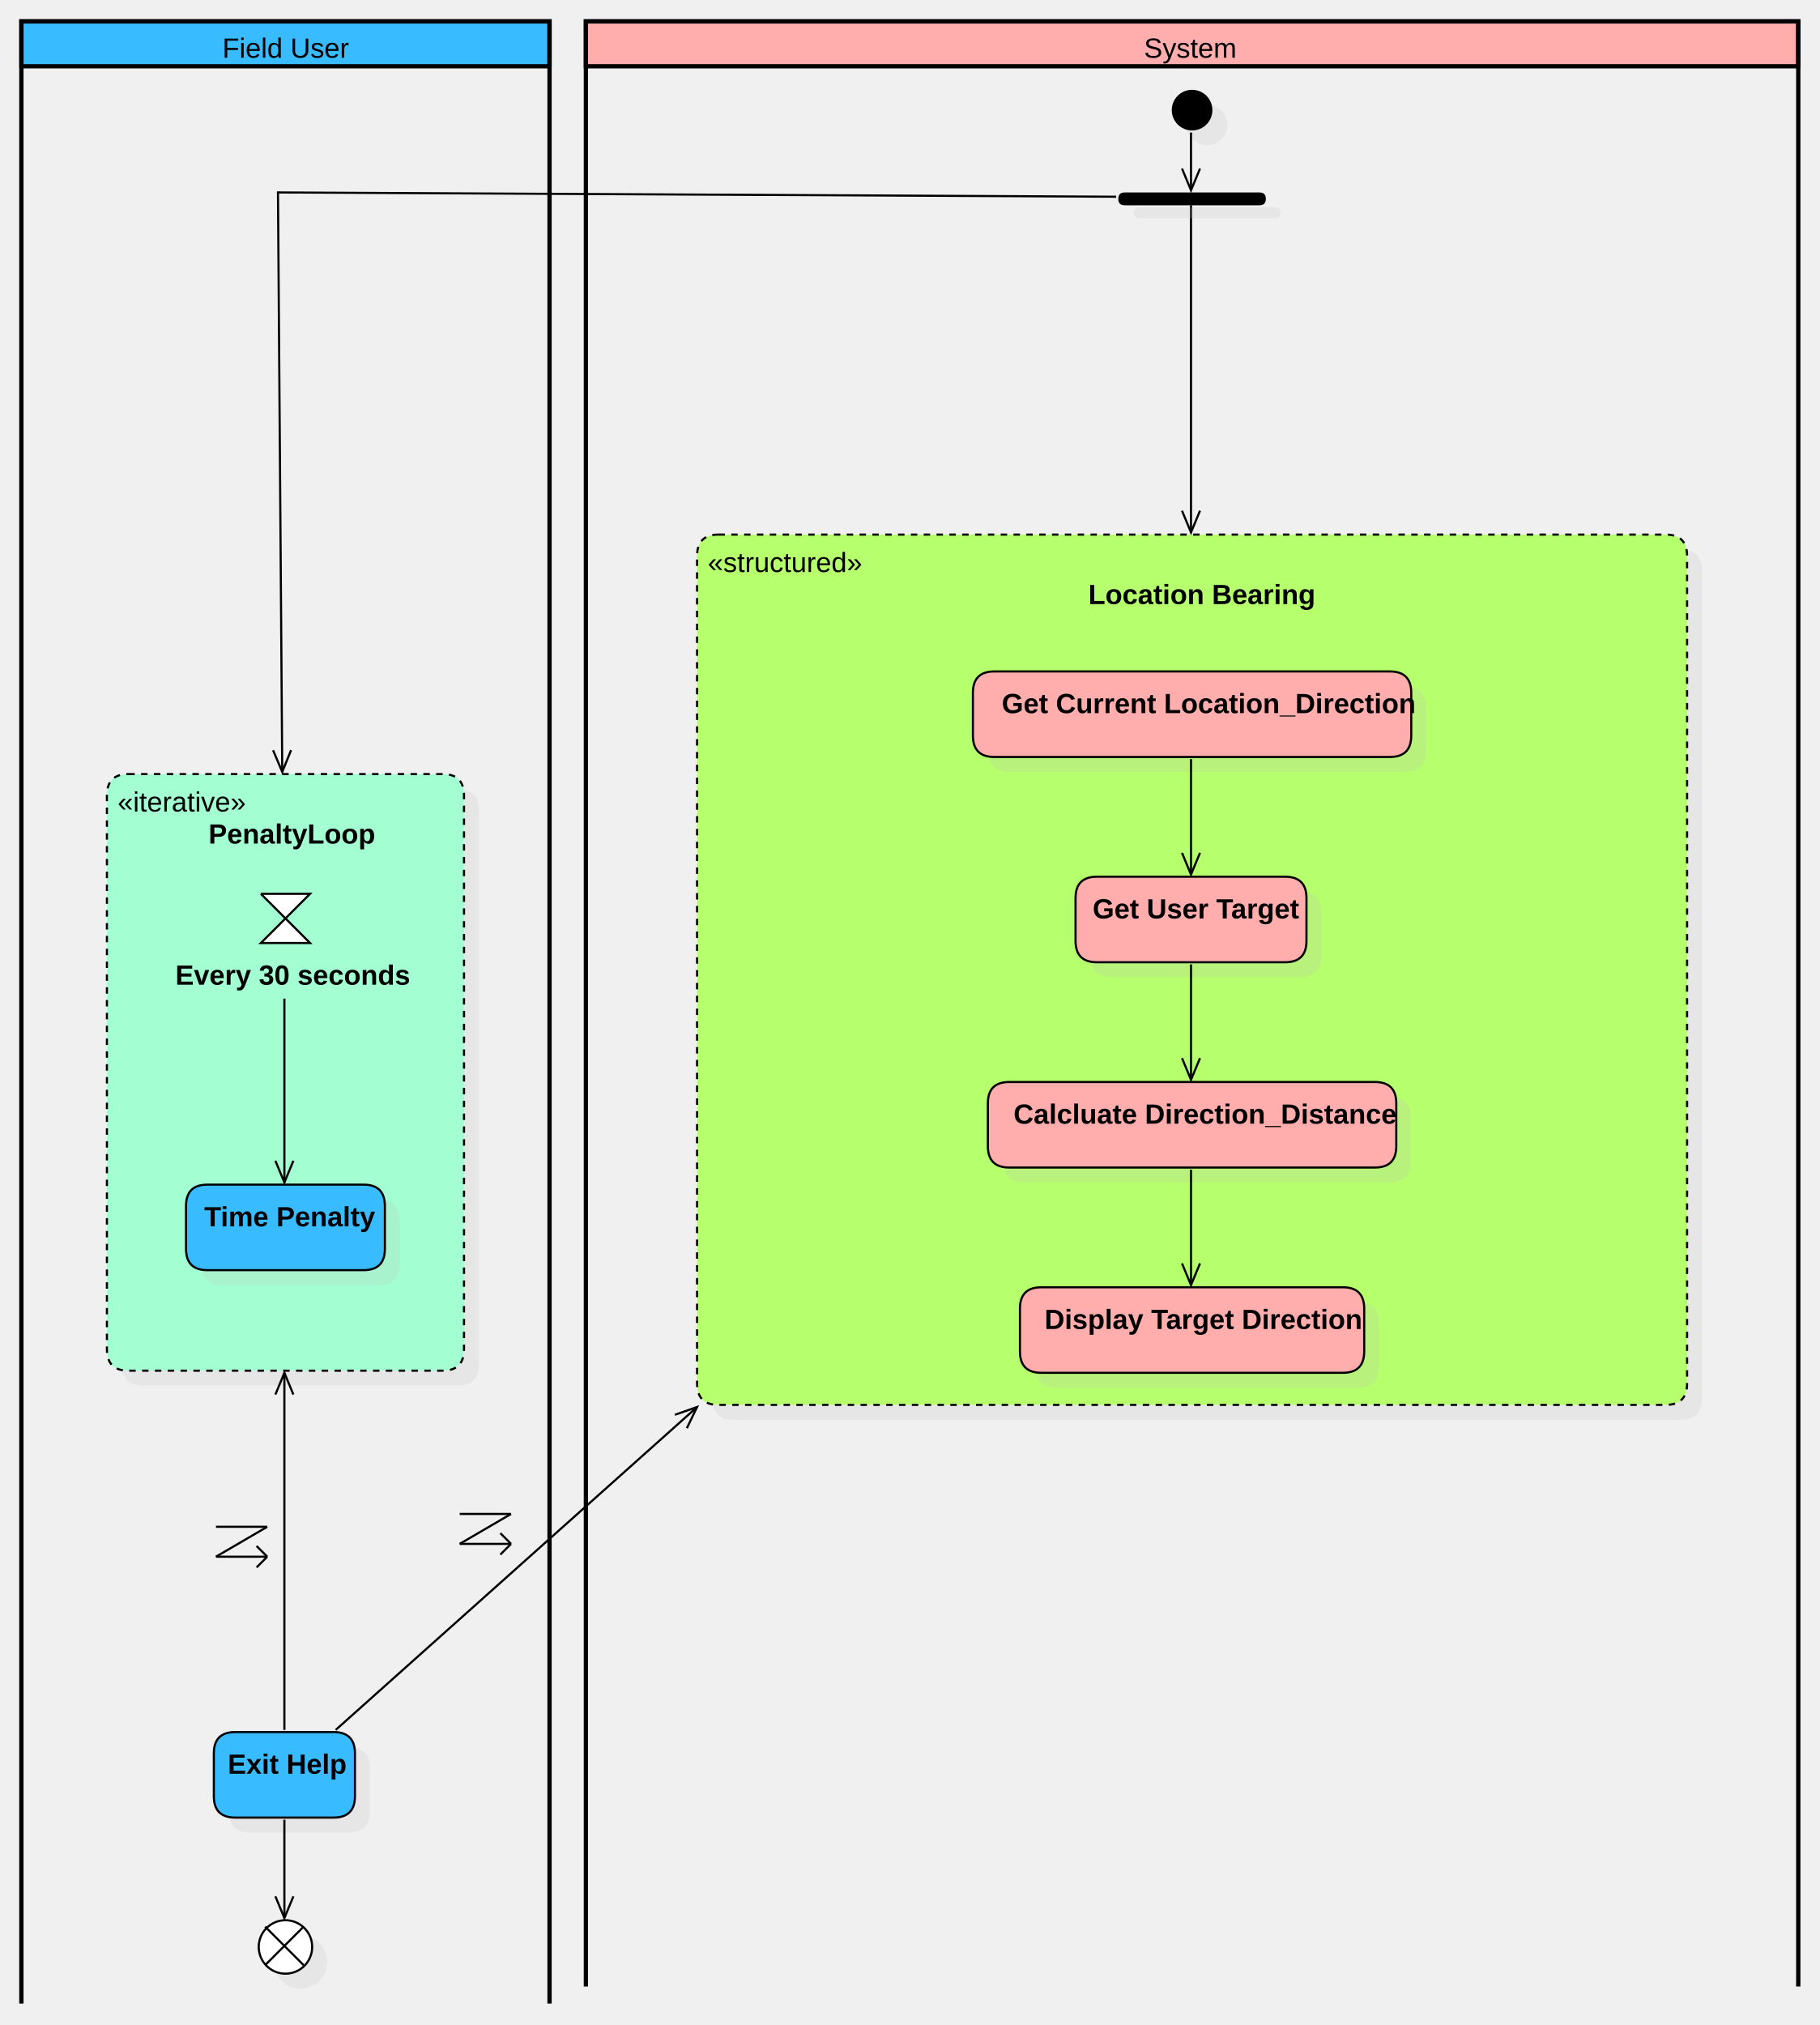
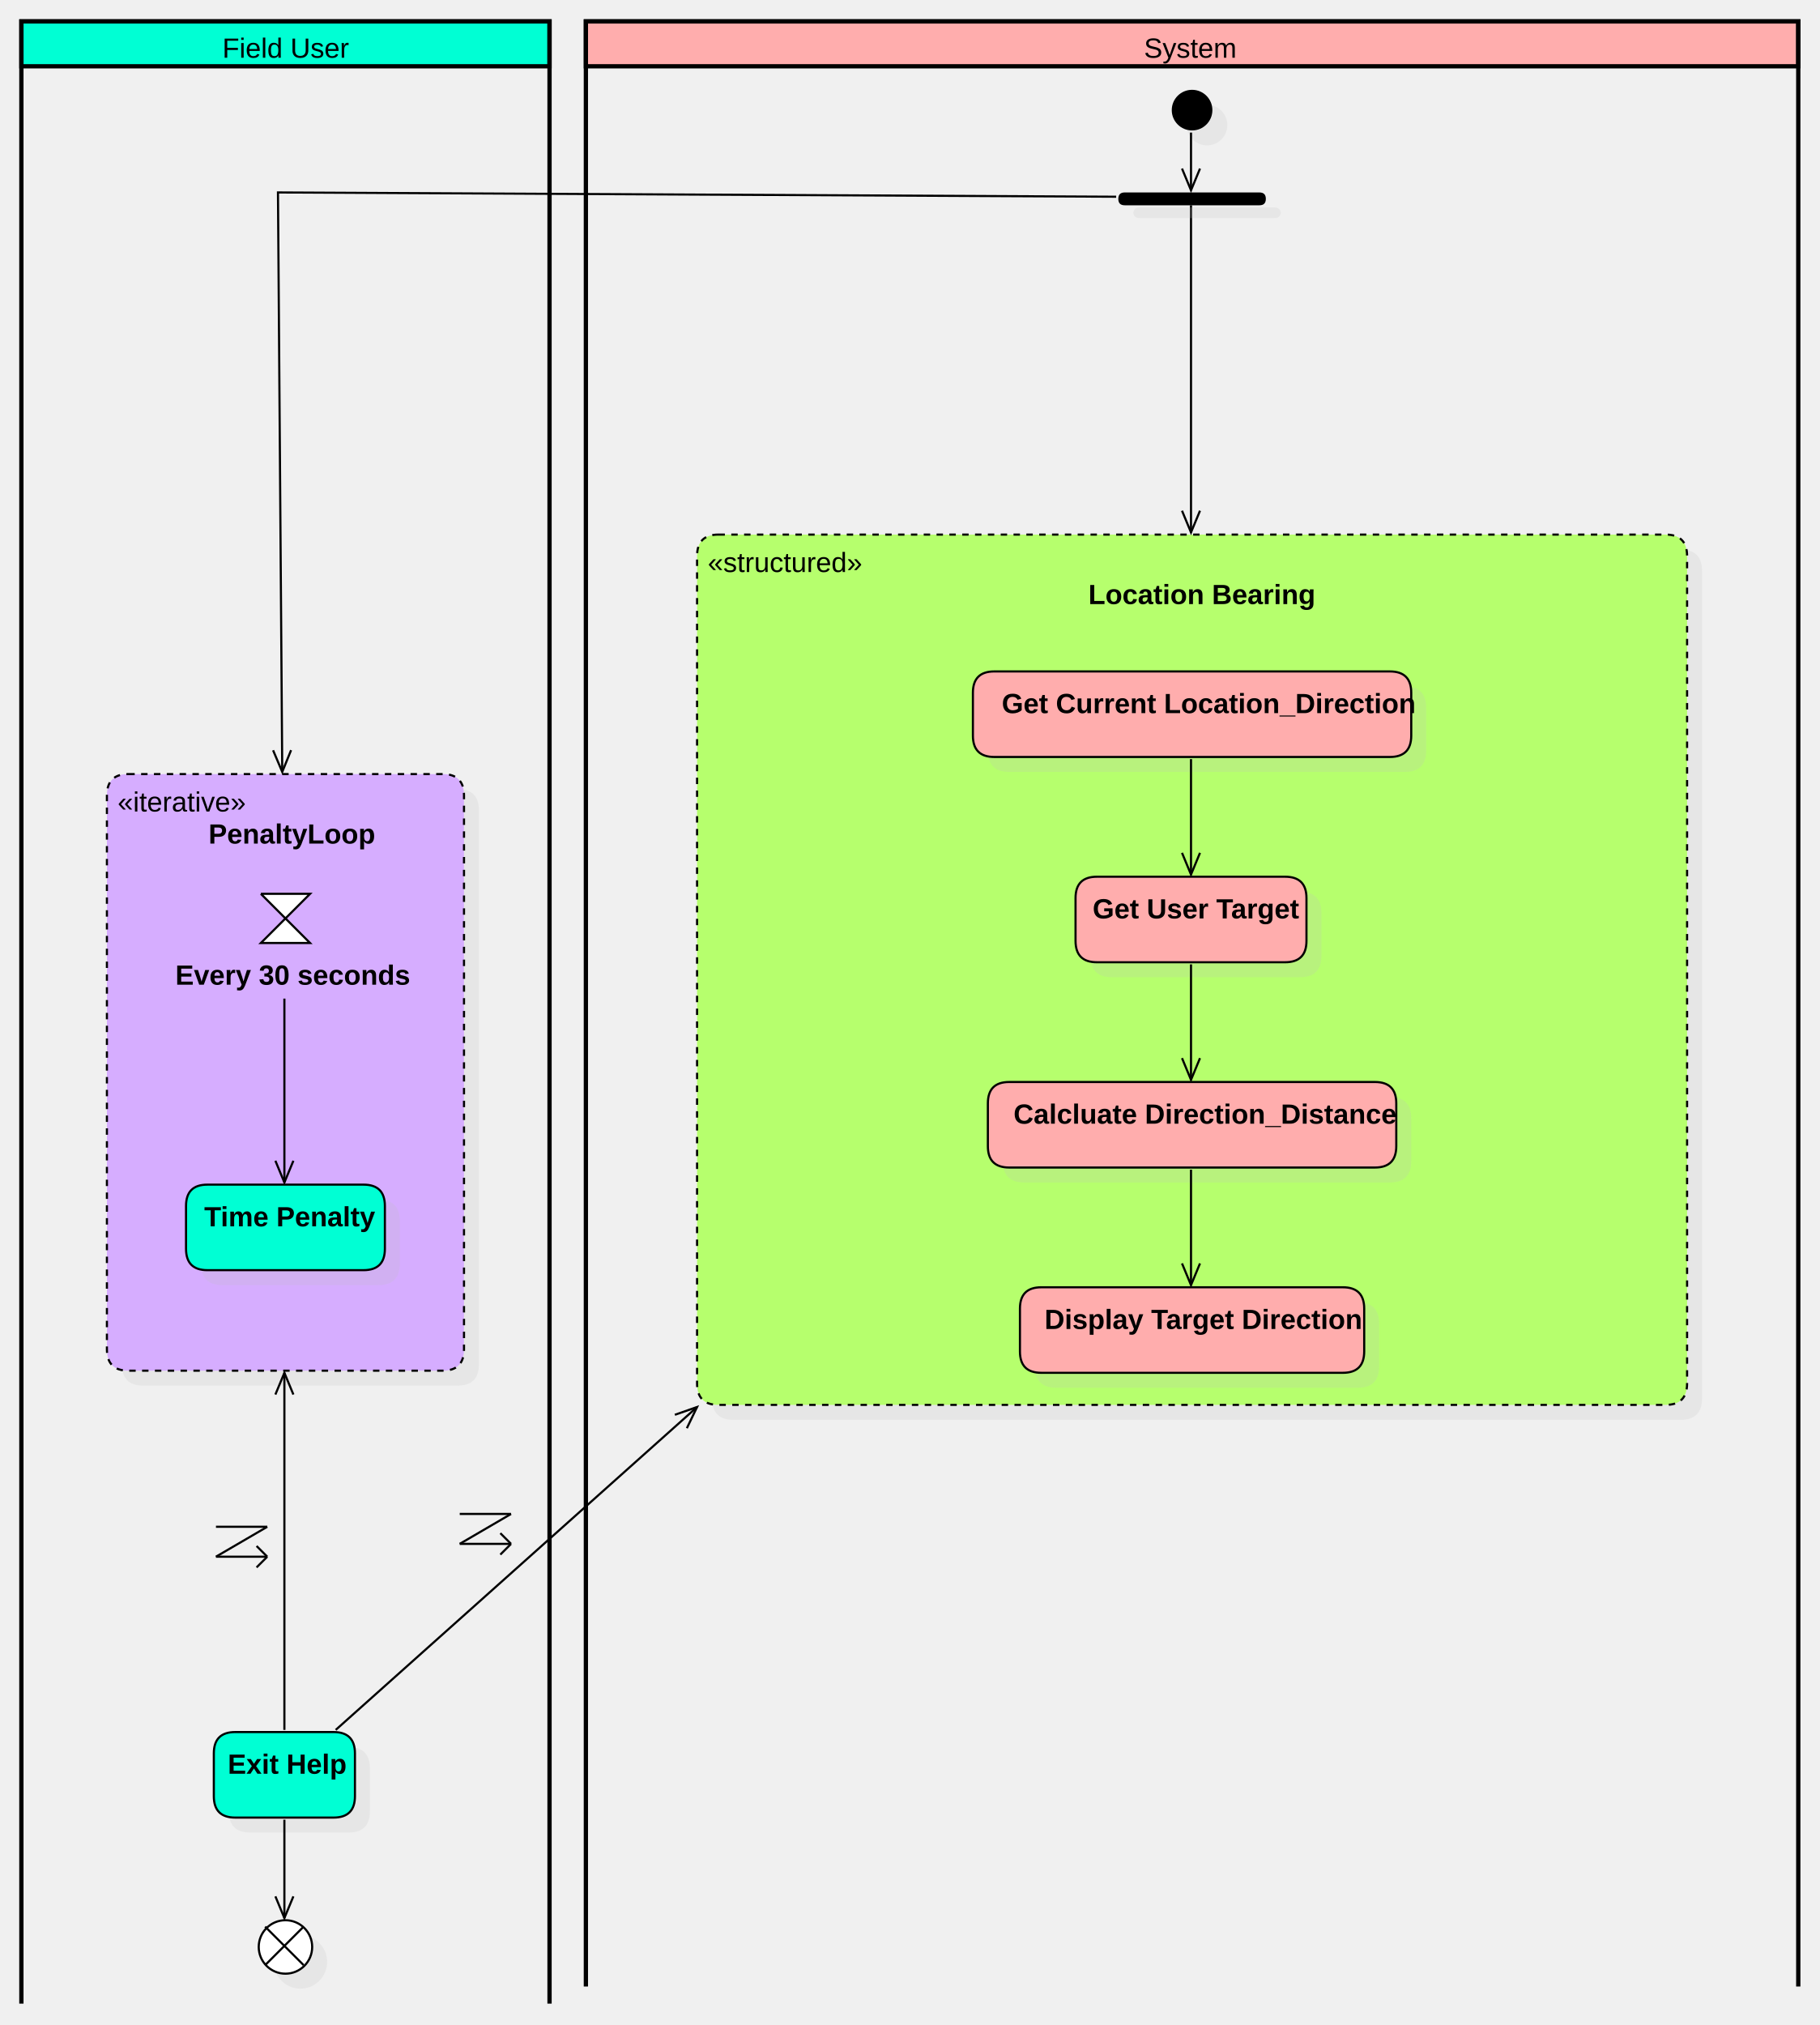
<svg xmlns="http://www.w3.org/2000/svg" version="1.1" width="851" height="947">
  <defs />
  <g>
    <g transform="translate(-86,-6) scale(1,1)">
-       <rect fill="#38bcff" stroke="none" x="96" y="16" width="247" height="21" />
+       <rect fill="#00ffd4" stroke="none" x="96" y="16" width="247" height="21" />
    </g>
    <g transform="translate(-86,-6) scale(1,1)">
      <path fill="none" stroke="#000000" d="M 96 16 L 343 16 L 343 37 L 96 37 L 96 16 Z Z" stroke-miterlimit="10" stroke-width="2" />
    </g>
    <g transform="translate(-86,-6) scale(1,1)">
      <path fill="none" stroke="#000000" d="M 96 943 L 96 16 L 343 16 L 343 943" stroke-miterlimit="10" stroke-width="2" />
    </g>
    <g transform="translate(-86,-6) scale(1,1)">
      <g>
        <path fill="none" stroke="none" />
        <text fill="#000000" stroke="none" font-family="Arial" font-size="13px" font-style="normal" font-weight="normal" text-decoration="none" x="190" y="33">Field User</text>
      </g>
    </g>
    <g transform="translate(-86,-6) scale(1,1)">
      <rect fill="#ffadad" stroke="none" x="360" y="16" width="567" height="21" />
    </g>
    <g transform="translate(-86,-6) scale(1,1)">
      <path fill="none" stroke="#000000" d="M 360 16 L 927 16 L 927 37 L 360 37 L 360 16 Z Z" stroke-miterlimit="10" stroke-width="2" />
    </g>
    <g transform="translate(-86,-6) scale(1,1)">
      <path fill="none" stroke="#000000" d="M 360 935 L 360 16 L 927 16 L 927 935" stroke-miterlimit="10" stroke-width="2" />
    </g>
    <g transform="translate(-86,-6) scale(1,1)">
      <g>
        <path fill="none" stroke="none" />
        <text fill="#000000" stroke="none" font-family="Arial" font-size="13px" font-style="normal" font-weight="normal" text-decoration="none" x="621" y="33">System</text>
      </g>
    </g>
    <g transform="translate(-86,-6) scale(1,1)">
      <path fill="#C0C0C0" stroke="none" d="M 153 375 L 300 375 Q 310 375 310 385 L 310 644 Q 310 654 300 654 L 153 654 Q 143 654 143 644 L 143 385 Q 143 375 153 375 Z" opacity="0.2" />
    </g>
    <g transform="translate(-86,-6) scale(1,1)">
-       <path fill="#a3ffd1" stroke="none" d="M 146 368 L 293 368 Q 303 368 303 378 L 303 637 Q 303 647 293 647 L 146 647 Q 136 647 136 637 L 136 378 Q 136 368 146 368 Z" />
+       <path fill="#d6adff" stroke="none" d="M 146 368 L 293 368 Q 303 368 303 378 L 303 637 Q 303 647 293 647 L 146 647 Q 136 647 136 637 L 136 378 Q 136 368 146 368 Z" />
    </g>
    <g transform="translate(-86,-6) scale(1,1)">
      <path fill="none" stroke="#000000" d="M 146 368 L 293 368 Q 303 368 303 378 L 303 637 Q 303 647 293 647 L 146 647 Q 136 647 136 637 L 136 378 Q 136 368 146 368 Z" stroke-miterlimit="10" stroke-dasharray="3" />
    </g>
    <g transform="translate(-86,-6) scale(1,1)">
      <g>
        <path fill="none" stroke="none" />
        <text fill="#000000" stroke="none" font-family="Arial" font-size="13px" font-style="normal" font-weight="normal" text-decoration="none" x="141" y="385.5">«iterative»</text>
      </g>
    </g>
    <g transform="translate(-86,-6) scale(1,1)">
      <g>
        <path fill="none" stroke="none" />
        <text fill="#000000" stroke="none" font-family="Arial" font-size="13px" font-style="normal" font-weight="bold" text-decoration="none" x="183.5" y="400.5">PenaltyLoop</text>
      </g>
    </g>
    <g transform="translate(-86,-6) scale(1,1)">
      <path fill="#C0C0C0" stroke="none" d="M 429 263 L 872 263 Q 882 263 882 273 L 882 660 Q 882 670 872 670 L 429 670 Q 419 670 419 660 L 419 273 Q 419 263 429 263 Z" opacity="0.2" />
    </g>
    <g transform="translate(-86,-6) scale(1,1)">
      <path fill="#b6ff6d" stroke="none" d="M 422 256 L 865 256 Q 875 256 875 266 L 875 653 Q 875 663 865 663 L 422 663 Q 412 663 412 653 L 412 266 Q 412 256 422 256 Z" />
    </g>
    <g transform="translate(-86,-6) scale(1,1)">
      <path fill="none" stroke="#000000" d="M 422 256 L 865 256 Q 875 256 875 266 L 875 653 Q 875 663 865 663 L 422 663 Q 412 663 412 653 L 412 266 Q 412 256 422 256 Z" stroke-miterlimit="10" stroke-dasharray="3" />
    </g>
    <g transform="translate(-86,-6) scale(1,1)">
      <g>
        <path fill="none" stroke="none" />
        <text fill="#000000" stroke="none" font-family="Arial" font-size="13px" font-style="normal" font-weight="normal" text-decoration="none" x="417" y="273.5">«structured»</text>
      </g>
    </g>
    <g transform="translate(-86,-6) scale(1,1)">
      <g>
        <path fill="none" stroke="none" />
        <text fill="#000000" stroke="none" font-family="Arial" font-size="13px" font-style="normal" font-weight="bold" text-decoration="none" x="595" y="288.5">Location Bearing</text>
      </g>
    </g>
    <g transform="translate(-86,-6) scale(1,1)">
      <path fill="#C0C0C0" stroke="none" d="M 641 64.5 C 641 59.253 645.253 55 650.5 55 C 655.747 55 660 59.253 660 64.5 C 660 69.747 655.747 74 650.5 74 C 645.253 74 641 69.747 641 64.5 Z" opacity="0.2" />
    </g>
    <g transform="translate(-86,-6) scale(1,1)">
      <path fill="#000000" stroke="none" d="M 634 57.5 C 634 52.253 638.253 48 643.5 48 C 648.747 48 653 52.253 653 57.5 C 653 62.747 648.747 67 643.5 67 C 638.253 67 634 62.747 634 57.5 Z" />
    </g>
    <g transform="translate(-86,-6) scale(1,1)">
      <path fill="#C0C0C0" stroke="none" d="M 558 327 L 743 327 Q 753 327 753 337 L 753 357 Q 753 367 743 367 L 558 367 Q 548 367 548 357 L 548 337 Q 548 327 558 327 Z" opacity="0.2" />
    </g>
    <g transform="translate(-86,-6) scale(1,1)">
      <path fill="#ffadad" stroke="none" d="M 551 320 L 736 320 Q 746 320 746 330 L 746 350 Q 746 360 736 360 L 551 360 Q 541 360 541 350 L 541 330 Q 541 320 551 320 Z" />
    </g>
    <g transform="translate(-86,-6) scale(1,1)">
      <path fill="none" stroke="#000000" d="M 551 320 L 736 320 Q 746 320 746 330 L 746 350 Q 746 360 736 360 L 551 360 Q 541 360 541 350 L 541 330 Q 541 320 551 320 Z" stroke-miterlimit="10" />
    </g>
    <g transform="translate(-86,-6) scale(1,1)">
      <g>
        <path fill="none" stroke="none" />
        <text fill="#000000" stroke="none" font-family="Arial" font-size="13px" font-style="normal" font-weight="bold" text-decoration="none" x="554.5" y="339.5">Get Current Location_Direction</text>
      </g>
    </g>
    <g transform="translate(-86,-6) scale(1,1)">
      <path fill="#C0C0C0" stroke="none" d="M 606 423 L 694 423 Q 704 423 704 433 L 704 453 Q 704 463 694 463 L 606 463 Q 596 463 596 453 L 596 433 Q 596 423 606 423 Z" opacity="0.2" />
    </g>
    <g transform="translate(-86,-6) scale(1,1)">
      <path fill="#ffadad" stroke="none" d="M 599 416 L 687 416 Q 697 416 697 426 L 697 446 Q 697 456 687 456 L 599 456 Q 589 456 589 446 L 589 426 Q 589 416 599 416 Z" />
    </g>
    <g transform="translate(-86,-6) scale(1,1)">
      <path fill="none" stroke="#000000" d="M 599 416 L 687 416 Q 697 416 697 426 L 697 446 Q 697 456 687 456 L 599 456 Q 589 456 589 446 L 589 426 Q 589 416 599 416 Z" stroke-miterlimit="10" />
    </g>
    <g transform="translate(-86,-6) scale(1,1)">
      <g>
        <path fill="none" stroke="none" />
        <text fill="#000000" stroke="none" font-family="Arial" font-size="13px" font-style="normal" font-weight="bold" text-decoration="none" x="597" y="435.5">Get User Target</text>
      </g>
    </g>
    <g transform="translate(-86,-6) scale(1,1)">
      <path fill="#C0C0C0" stroke="none" d="M 565 519 L 736 519 Q 746 519 746 529 L 746 549 Q 746 559 736 559 L 565 559 Q 555 559 555 549 L 555 529 Q 555 519 565 519 Z" opacity="0.2" />
    </g>
    <g transform="translate(-86,-6) scale(1,1)">
      <path fill="#ffadad" stroke="none" d="M 558 512 L 729 512 Q 739 512 739 522 L 739 542 Q 739 552 729 552 L 558 552 Q 548 552 548 542 L 548 522 Q 548 512 558 512 Z" />
    </g>
    <g transform="translate(-86,-6) scale(1,1)">
      <path fill="none" stroke="#000000" d="M 558 512 L 729 512 Q 739 512 739 522 L 739 542 Q 739 552 729 552 L 558 552 Q 548 552 548 542 L 548 522 Q 548 512 558 512 Z" stroke-miterlimit="10" />
    </g>
    <g transform="translate(-86,-6) scale(1,1)">
      <g>
        <path fill="none" stroke="none" />
        <text fill="#000000" stroke="none" font-family="Arial" font-size="13px" font-style="normal" font-weight="bold" text-decoration="none" x="560" y="531.5">Calcluate Direction_Distance</text>
      </g>
    </g>
    <g transform="translate(-86,-6) scale(1,1)">
      <path fill="#C0C0C0" stroke="none" d="M 580 615 L 721 615 Q 731 615 731 625 L 731 645 Q 731 655 721 655 L 580 655 Q 570 655 570 645 L 570 625 Q 570 615 580 615 Z" opacity="0.2" />
    </g>
    <g transform="translate(-86,-6) scale(1,1)">
      <path fill="#ffadad" stroke="none" d="M 573 608 L 714 608 Q 724 608 724 618 L 724 638 Q 724 648 714 648 L 573 648 Q 563 648 563 638 L 563 618 Q 563 608 573 608 Z" />
    </g>
    <g transform="translate(-86,-6) scale(1,1)">
      <path fill="none" stroke="#000000" d="M 573 608 L 714 608 Q 724 608 724 618 L 724 638 Q 724 648 714 648 L 573 648 Q 563 648 563 638 L 563 618 Q 563 608 573 608 Z" stroke-miterlimit="10" />
    </g>
    <g transform="translate(-86,-6) scale(1,1)">
      <g>
        <path fill="none" stroke="none" />
        <text fill="#000000" stroke="none" font-family="Arial" font-size="13px" font-style="normal" font-weight="bold" text-decoration="none" x="574.5" y="627.5">Display Target Direction</text>
      </g>
    </g>
    <g transform="translate(-86,-6) scale(1,1)">
      <path fill="#ffffff" stroke="none" d="M 208 424 L 231 424 L 208 447 L 231 447 L 208 424" />
    </g>
    <g transform="translate(-86,-6) scale(1,1)">
      <path fill="none" stroke="#000000" d="M 208 424 L 231 424 L 208 447 L 231 447 L 208 424 L 208 424" stroke-miterlimit="10" />
    </g>
    <g transform="translate(-86,-6) scale(1,1)">
      <g>
        <path fill="none" stroke="none" />
        <text fill="#000000" stroke="none" font-family="Arial" font-size="13px" font-style="normal" font-weight="bold" text-decoration="none" x="168" y="466.5">Every 30 seconds</text>
      </g>
    </g>
    <g transform="translate(-86,-6) scale(1,1)">
      <path fill="#C0C0C0" stroke="none" d="M 190 567 L 263 567 Q 273 567 273 577 L 273 597 Q 273 607 263 607 L 190 607 Q 180 607 180 597 L 180 577 Q 180 567 190 567 Z" opacity="0.2" />
    </g>
    <g transform="translate(-86,-6) scale(1,1)">
-       <path fill="#38bcff" stroke="none" d="M 183 560 L 256 560 Q 266 560 266 570 L 266 590 Q 266 600 256 600 L 183 600 Q 173 600 173 590 L 173 570 Q 173 560 183 560 Z" />
+       <path fill="#00ffd4" stroke="none" d="M 183 560 L 256 560 Q 266 560 266 570 L 266 590 Q 266 600 256 600 L 183 600 Q 173 600 173 590 L 173 570 Q 173 560 183 560 Z" />
    </g>
    <g transform="translate(-86,-6) scale(1,1)">
      <path fill="none" stroke="#000000" d="M 183 560 L 256 560 Q 266 560 266 570 L 266 590 Q 266 600 256 600 L 183 600 Q 173 600 173 590 L 173 570 Q 173 560 183 560 Z" stroke-miterlimit="10" />
    </g>
    <g transform="translate(-86,-6) scale(1,1)">
      <g>
        <path fill="none" stroke="none" />
        <text fill="#000000" stroke="none" font-family="Arial" font-size="13px" font-style="normal" font-weight="bold" text-decoration="none" x="181.5" y="579.5">Time Penalty</text>
      </g>
    </g>
    <g transform="translate(-86,-6) scale(1,1)">
      <path fill="#C0C0C0" stroke="none" d="M 203 823 L 249 823 Q 259 823 259 833 L 259 853 Q 259 863 249 863 L 203 863 Q 193 863 193 853 L 193 833 Q 193 823 203 823 Z" opacity="0.2" />
    </g>
    <g transform="translate(-86,-6) scale(1,1)">
-       <path fill="#38bcff" stroke="none" d="M 196 816 L 242 816 Q 252 816 252 826 L 252 846 Q 252 856 242 856 L 196 856 Q 186 856 186 846 L 186 826 Q 186 816 196 816 Z" />
+       <path fill="#00ffd4" stroke="none" d="M 196 816 L 242 816 Q 252 816 252 826 L 252 846 Q 252 856 242 856 L 196 856 Q 186 856 186 846 L 186 826 Q 186 816 196 816 Z" />
    </g>
    <g transform="translate(-86,-6) scale(1,1)">
      <path fill="none" stroke="#000000" d="M 196 816 L 242 816 Q 252 816 252 826 L 252 846 Q 252 856 242 856 L 196 856 Q 186 856 186 846 L 186 826 Q 186 816 196 816 Z" stroke-miterlimit="10" />
    </g>
    <g transform="translate(-86,-6) scale(1,1)">
      <g>
        <path fill="none" stroke="none" />
        <text fill="#000000" stroke="none" font-family="Arial" font-size="13px" font-style="normal" font-weight="bold" text-decoration="none" x="192.5" y="835.5">Exit Help</text>
      </g>
    </g>
    <g transform="translate(-86,-6) scale(1,1)">
      <path fill="#C0C0C0" stroke="none" d="M 214 923.5 C 214 916.596 219.596 911 226.5 911 C 233.404 911 239 916.596 239 923.5 C 239 930.404 233.404 936 226.5 936 C 219.596 936 214 930.404 214 923.5 Z" opacity="0.2" />
    </g>
    <g transform="translate(-86,-6) scale(1,1)">
      <path fill="#ffffff" stroke="none" d="M 207 916.5 C 207 909.596 212.596 904 219.5 904 C 226.404 904 232 909.596 232 916.5 C 232 923.404 226.404 929 219.5 929 C 212.596 929 207 923.404 207 916.5 Z" />
    </g>
    <g transform="translate(-86,-6) scale(1,1)">
      <path fill="none" stroke="#000000" d="M 207 916.5 C 207 909.596 212.596 904 219.5 904 C 226.404 904 232 909.596 232 916.5 C 232 923.404 226.404 929 219.5 929 C 212.596 929 207 923.404 207 916.5 Z" stroke-miterlimit="10" />
    </g>
    <g transform="translate(-86,-6) scale(1,1)">
      <path fill="none" stroke="#000000" d="M 210 907 L 228 925" stroke-miterlimit="10" />
    </g>
    <g transform="translate(-86,-6) scale(1,1)">
      <path fill="none" stroke="#000000" d="M 228 907 L 210 925" stroke-miterlimit="10" />
    </g>
    <g transform="translate(-86,-6) scale(1,1)">
      <path fill="none" stroke="#000000" d="M 643 102 L 643 255" stroke-miterlimit="10" />
    </g>
    <g transform="translate(-86,-6) scale(1,1)">
      <path fill="none" stroke="#000000" d="M 638.79 244.837 L 643 255 L 647.21 244.837" stroke-miterlimit="10" />
    </g>
    <g transform="translate(-86,-6) scale(1,1)">
      <path fill="none" stroke="#000000" d="M 643 361 L 643 415" stroke-miterlimit="10" />
    </g>
    <g transform="translate(-86,-6) scale(1,1)">
      <path fill="none" stroke="#000000" d="M 638.79 404.837 L 643 415 L 647.21 404.837" stroke-miterlimit="10" />
    </g>
    <g transform="translate(-86,-6) scale(1,1)">
      <path fill="none" stroke="#000000" d="M 643 457 L 643 511" stroke-miterlimit="10" />
    </g>
    <g transform="translate(-86,-6) scale(1,1)">
      <path fill="none" stroke="#000000" d="M 638.79 500.837 L 643 511 L 647.21 500.837" stroke-miterlimit="10" />
    </g>
    <g transform="translate(-86,-6) scale(1,1)">
      <path fill="none" stroke="#000000" d="M 643 553 L 643 607" stroke-miterlimit="10" />
    </g>
    <g transform="translate(-86,-6) scale(1,1)">
      <path fill="none" stroke="#000000" d="M 638.79 596.837 L 643 607 L 647.21 596.837" stroke-miterlimit="10" />
    </g>
    <g transform="translate(-86,-6) scale(1,1)">
      <path fill="#C0C0C0" stroke="none" d="M 619 103 L 682 103 Q 685 103 685 106 L 685 105 Q 685 108 682 108 L 619 108 Q 616 108 616 105 L 616 106 Q 616 103 619 103 Z" opacity="0.2" />
    </g>
    <g transform="translate(-86,-6) scale(1,1)">
      <path fill="#000000" stroke="none" d="M 612 96 L 675 96 Q 678 96 678 99 L 678 99 Q 678 102 675 102 L 612 102 Q 609 102 609 99 L 609 99 Q 609 96 612 96 Z" />
    </g>
    <g transform="translate(-86,-6) scale(1,1)">
      <path fill="none" stroke="#000000" d="M 643 68 L 643 95" stroke-miterlimit="10" />
    </g>
    <g transform="translate(-86,-6) scale(1,1)">
      <path fill="none" stroke="#000000" d="M 638.79 84.837 L 643 95 L 647.21 84.837" stroke-miterlimit="10" />
    </g>
    <g transform="translate(-86,-6) scale(1,1)">
      <path fill="none" stroke="#000000" d="M 243 815 L 412 664" stroke-miterlimit="10" />
    </g>
    <g transform="translate(-86,-6) scale(1,1)">
      <path fill="none" stroke="#000000" d="M 407.226 673.91 L 412 664 L 401.617 667.632" stroke-miterlimit="10" />
    </g>
    <g transform="translate(-86,-6) scale(1,1)">
      <path fill="none" stroke="#000000" d="M 301 714 L 325 714" stroke-miterlimit="10" />
    </g>
    <g transform="translate(-86,-6) scale(1,1)">
      <path fill="none" stroke="#000000" d="M 325 714 L 301 728" stroke-miterlimit="10" />
    </g>
    <g transform="translate(-86,-6) scale(1,1)">
      <path fill="none" stroke="#000000" d="M 301 728 L 325 728" stroke-miterlimit="10" />
    </g>
    <g transform="translate(-86,-6) scale(1,1)">
      <path fill="none" stroke="#000000" d="M 325 728 L 320 733" stroke-miterlimit="10" />
    </g>
    <g transform="translate(-86,-6) scale(1,1)">
      <path fill="none" stroke="#000000" d="M 325 728 L 320 723" stroke-miterlimit="10" />
    </g>
    <g transform="translate(-86,-6) scale(1,1)">
      <path fill="none" stroke="#000000" d="M 219 473 L 219 559" stroke-miterlimit="10" />
    </g>
    <g transform="translate(-86,-6) scale(1,1)">
      <path fill="none" stroke="#000000" d="M 214.79 548.837 L 219 559 L 223.21 548.837" stroke-miterlimit="10" />
    </g>
    <g transform="translate(-86,-6) scale(1,1)">
      <path fill="none" stroke="#000000" d="M 608 98 L 216 96 L 218 367" stroke-miterlimit="10" />
    </g>
    <g transform="translate(-86,-6) scale(1,1)">
      <path fill="none" stroke="#000000" d="M 213.716 356.869 L 218 367 L 222.134 356.807" stroke-miterlimit="10" />
    </g>
    <g transform="translate(-86,-6) scale(1,1)">
      <path fill="none" stroke="#000000" d="M 219 857 L 219 903" stroke-miterlimit="10" />
    </g>
    <g transform="translate(-86,-6) scale(1,1)">
      <path fill="none" stroke="#000000" d="M 214.79 892.837 L 219 903 L 223.21 892.837" stroke-miterlimit="10" />
    </g>
    <g transform="translate(-86,-6) scale(1,1)">
      <path fill="none" stroke="#000000" d="M 219 815 L 219 648" stroke-miterlimit="10" />
    </g>
    <g transform="translate(-86,-6) scale(1,1)">
      <path fill="none" stroke="#000000" d="M 223.21 658.163 L 219 648 L 214.79 658.163" stroke-miterlimit="10" />
    </g>
    <g transform="translate(-86,-6) scale(1,1)">
      <path fill="none" stroke="#000000" d="M 187 720 L 211 720" stroke-miterlimit="10" />
    </g>
    <g transform="translate(-86,-6) scale(1,1)">
      <path fill="none" stroke="#000000" d="M 211 720 L 187 734" stroke-miterlimit="10" />
    </g>
    <g transform="translate(-86,-6) scale(1,1)">
      <path fill="none" stroke="#000000" d="M 187 734 L 211 734" stroke-miterlimit="10" />
    </g>
    <g transform="translate(-86,-6) scale(1,1)">
      <path fill="none" stroke="#000000" d="M 211 734 L 206 739" stroke-miterlimit="10" />
    </g>
    <g transform="translate(-86,-6) scale(1,1)">
      <path fill="none" stroke="#000000" d="M 211 734 L 206 729" stroke-miterlimit="10" />
    </g>
  </g>
</svg>
